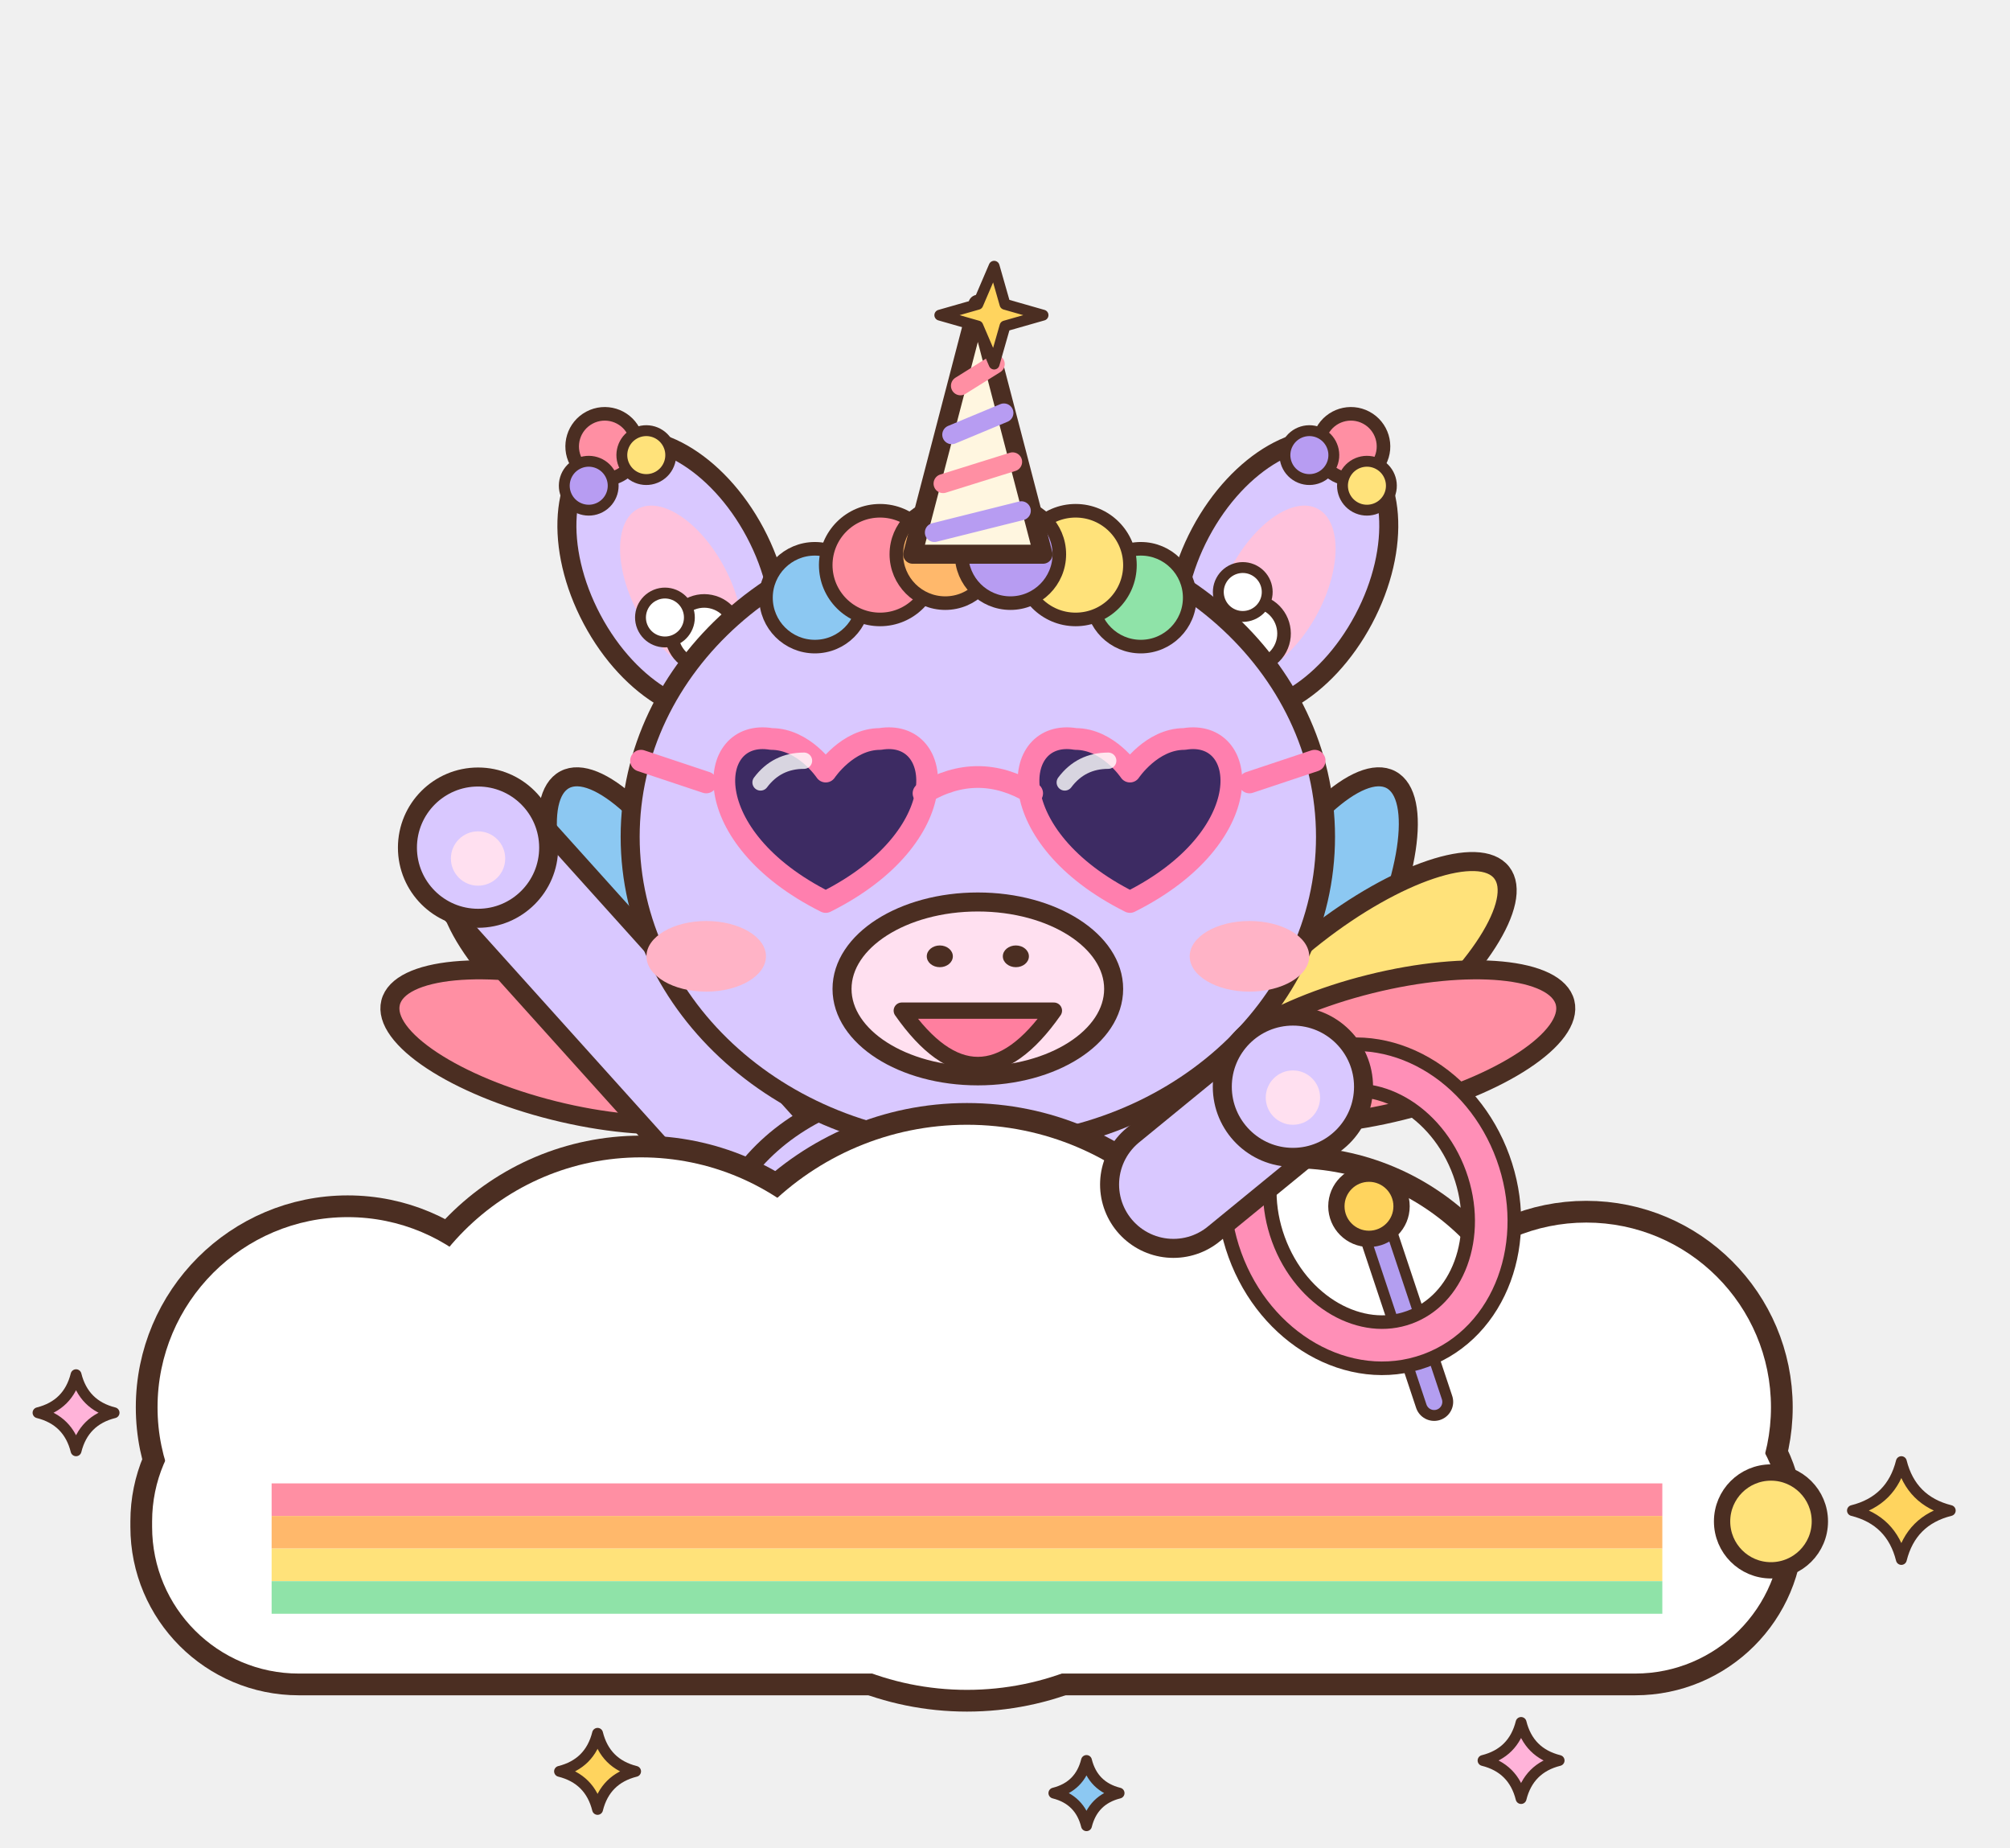
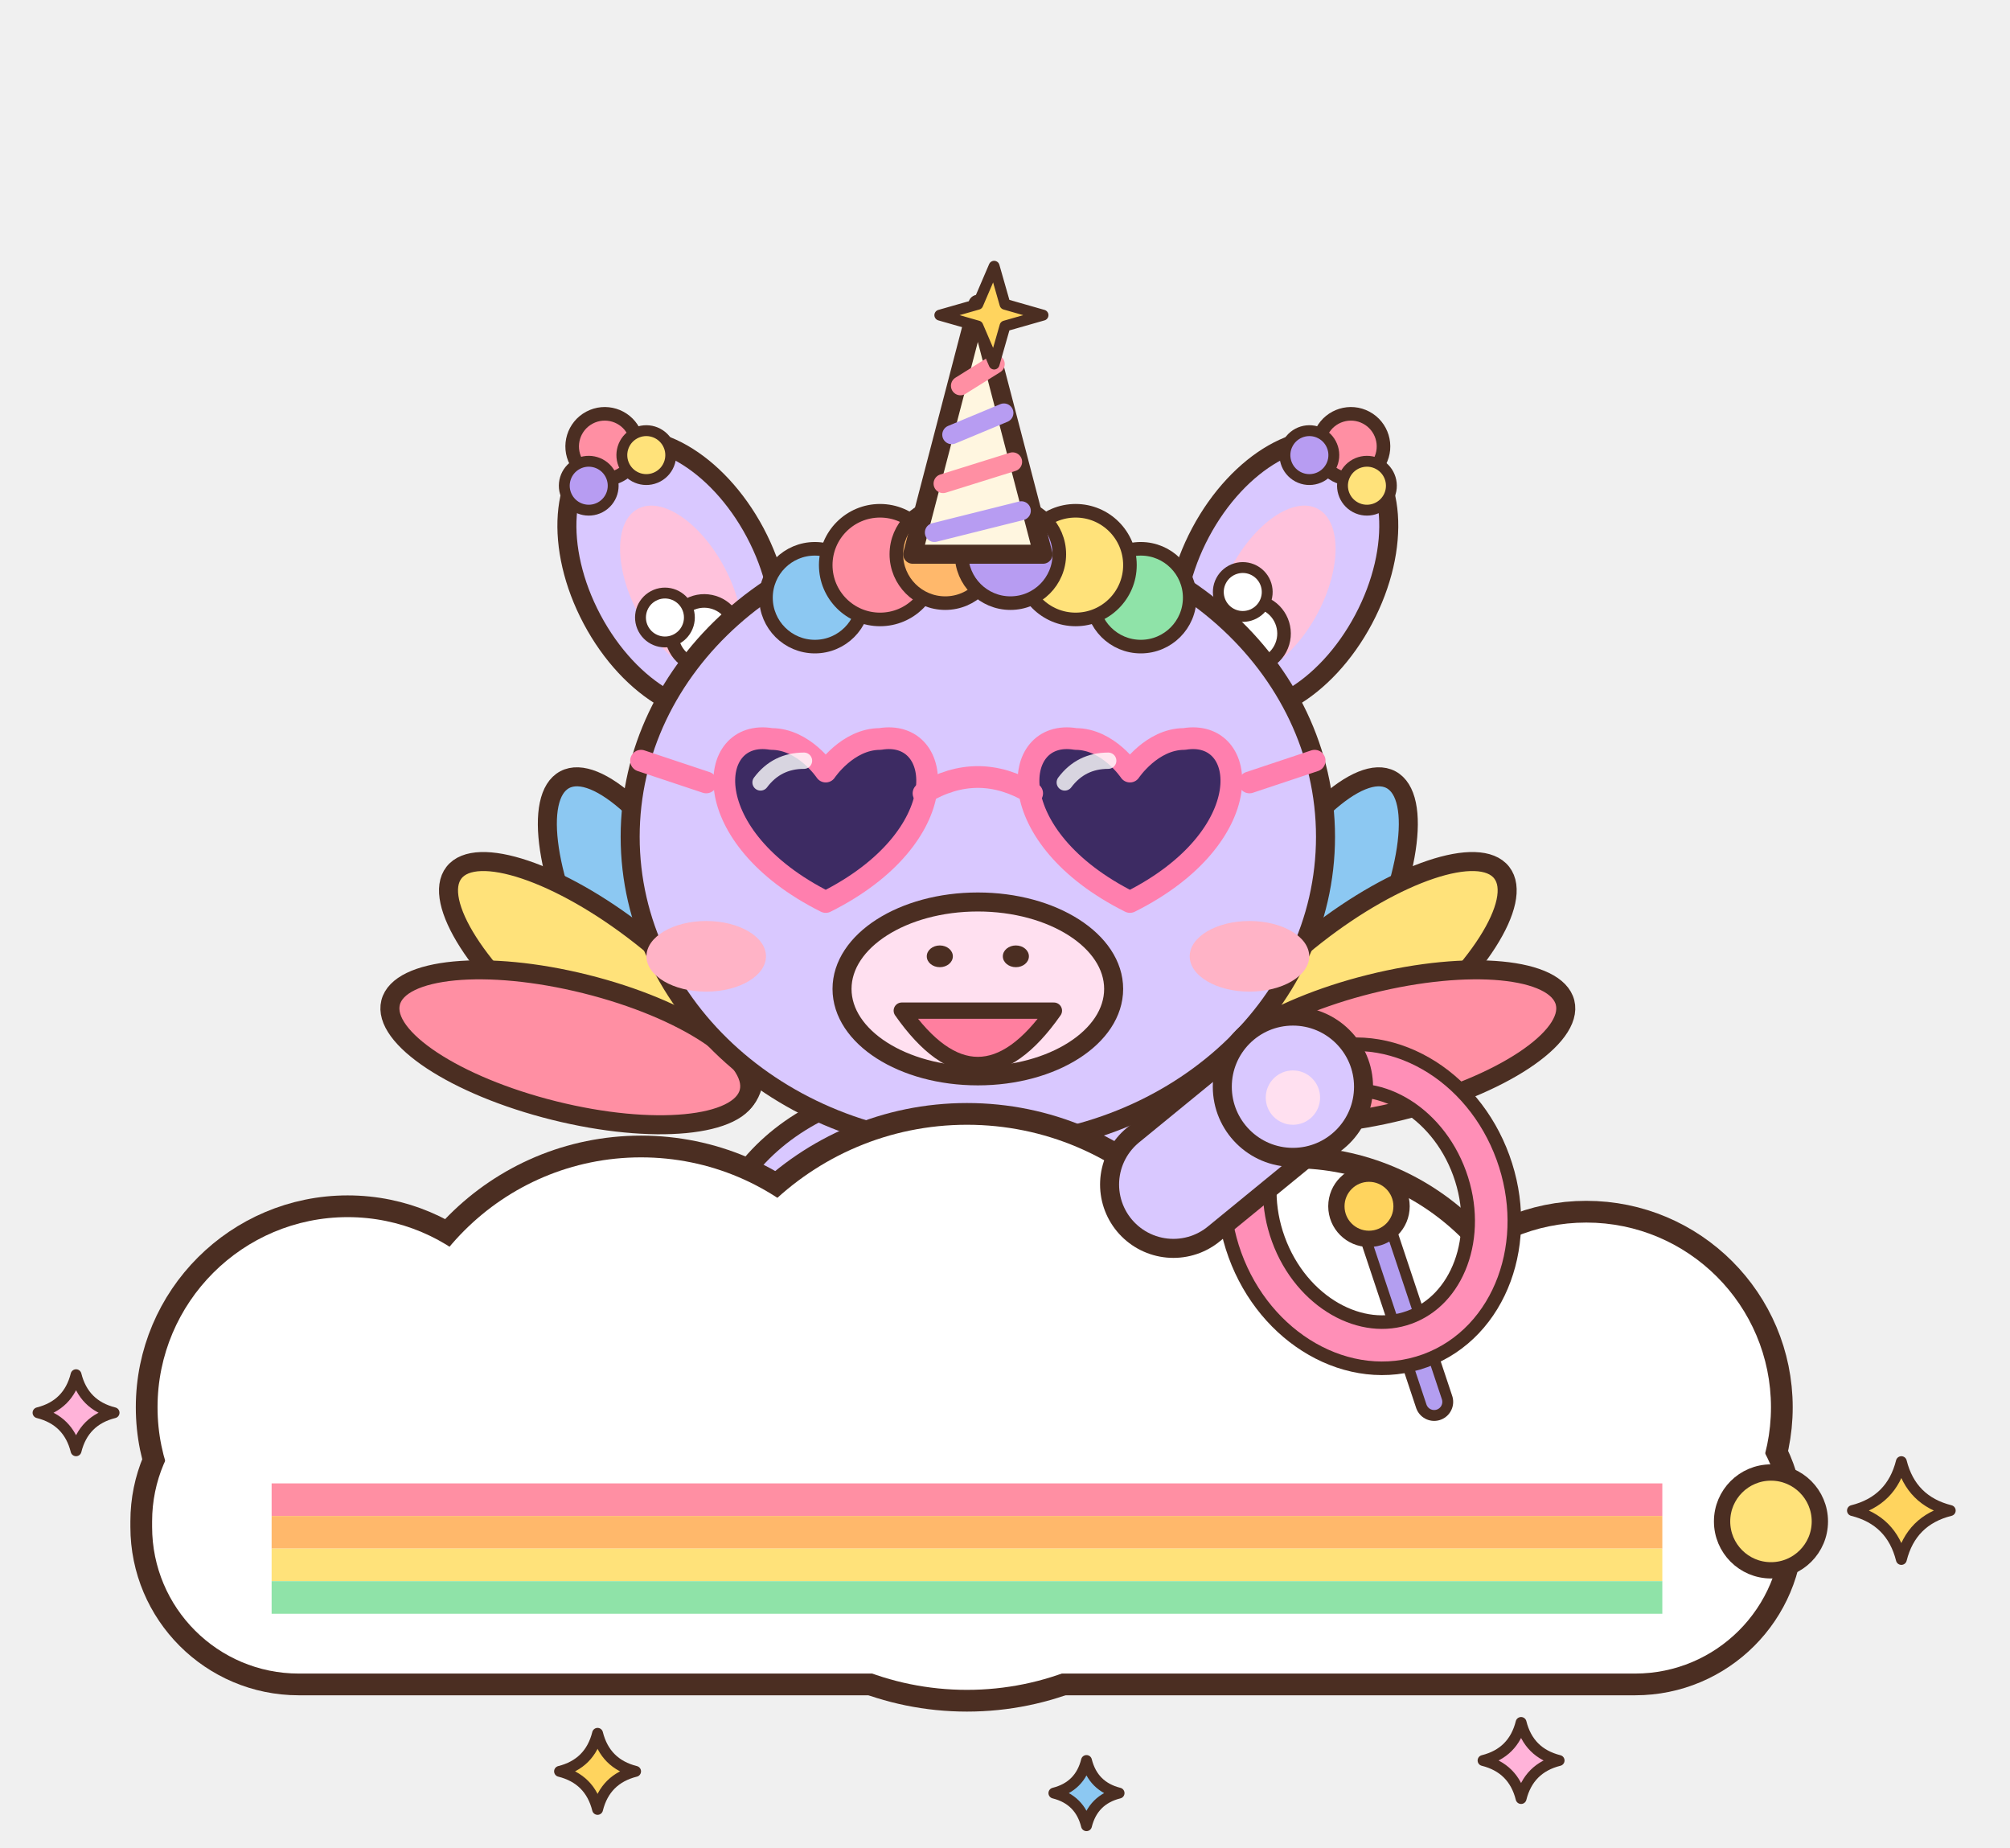
<svg xmlns="http://www.w3.org/2000/svg" viewBox="-80 -48 370 340">
  <g stroke="#4b2e22" stroke-width="3.5" stroke-linejoin="round" stroke-linecap="round">
    <ellipse cx="24" cy="152" rx="34" ry="12" fill="#8cc8f2" transform="rotate(62 54 152)" />
    <ellipse cx="24" cy="152" rx="34" ry="12" fill="#ffe27a" transform="rotate(38 54 152)" />
    <ellipse cx="24" cy="152" rx="34" ry="12" fill="#ff8fa3" transform="rotate(14 54 152)" />
    <ellipse cx="176" cy="152" rx="34" ry="12" fill="#8cc8f2" transform="rotate(-62 146 152)" />
    <ellipse cx="176" cy="152" rx="34" ry="12" fill="#ffe27a" transform="rotate(-38 146 152)" />
    <ellipse cx="176" cy="152" rx="34" ry="12" fill="#ff8fa3" transform="rotate(-14 146 152)" />
-     <path d="M62 168L8 108" stroke-width="27" />
-     <path d="M62 168L8 108" stroke="#d9c8ff" stroke-width="20" />
-     <circle cx="8" cy="108" r="13" fill="#d9c8ff" />
-     <circle cx="8" cy="110" r="5" fill="#ffe0f0" stroke="none" />
    <path d="M48 196 Q50 152 100 150 Q150 152 152 196Z" fill="#d9c8ff" />
    <ellipse cx="100" cy="186" rx="22" ry="12" fill="#fff3d6" stroke-width="2.5" />
    <circle cx="88" cy="156" r="8" fill="#fff" stroke-width="2.5" />
    <circle cx="112" cy="156" r="8" fill="#fff" stroke-width="2.5" />
    <circle cx="100" cy="160" r="9" fill="#fff" stroke-width="2.5" />
    <g transform="rotate(-28 44 58)">
      <ellipse cx="44" cy="58" rx="17" ry="27" fill="#d9c8ff" />
      <ellipse cx="44" cy="61" rx="9" ry="17" fill="#ffc2dc" stroke="none" />
      <circle cx="44" cy="70" r="6" fill="#fff" stroke-width="2.5" />
      <circle cx="39" cy="64" r="4.5" fill="#fff" stroke-width="2" />
      <circle cx="44" cy="31" r="6" fill="#ff8fa3" stroke-width="2.5" />
      <circle cx="38" cy="36" r="4.5" fill="#b79cf2" stroke-width="2" />
      <circle cx="50" cy="36" r="4.5" fill="#ffe27a" stroke-width="2" />
    </g>
    <g transform="rotate(28 156 58)">
      <ellipse cx="156" cy="58" rx="17" ry="27" fill="#d9c8ff" />
      <ellipse cx="156" cy="61" rx="9" ry="17" fill="#ffc2dc" stroke="none" />
      <circle cx="156" cy="70" r="6" fill="#fff" stroke-width="2.5" />
      <circle cx="151" cy="64" r="4.5" fill="#fff" stroke-width="2" />
      <circle cx="156" cy="31" r="6" fill="#ff8fa3" stroke-width="2.5" />
      <circle cx="150" cy="36" r="4.5" fill="#b79cf2" stroke-width="2" />
      <circle cx="162" cy="36" r="4.5" fill="#ffe27a" stroke-width="2" />
    </g>
    <ellipse cx="100" cy="106" rx="64" ry="57" fill="#d9c8ff" />
    <circle cx="70" cy="62" r="9" fill="#8cc8f2" stroke-width="2.5" />
    <circle cx="130" cy="62" r="9" fill="#8fe3a8" stroke-width="2.5" />
    <circle cx="82" cy="56" r="10" fill="#ff8fa3" stroke-width="2.5" />
    <circle cx="118" cy="56" r="10" fill="#ffe27a" stroke-width="2.5" />
    <circle cx="94" cy="54" r="9" fill="#ffb86b" stroke-width="2.5" />
    <circle cx="106" cy="54" r="9" fill="#b79cf2" stroke-width="2.5" />
    <path d="M88 54 L100 8 L112 54Z" fill="#fff6e0" />
    <path d="M92.0 50l16.0 -4" stroke="#b79cf2" stroke-width="3.5" />
    <path d="M93.6 41l12.8 -4" stroke="#ff8fa3" stroke-width="3.5" />
    <path d="M95.2 32l9.6 -4" stroke="#b79cf2" stroke-width="3.5" />
    <path d="M96.8 23l6.4 -4" stroke="#ff8fa3" stroke-width="3.5" />
    <path d="M100 8l3 -7 2 7 7 2-7 2-2 7-3-7-7-2Z" fill="#ffd45e" stroke-width="2" />
    <path d="M72 118C48 106 50 86 62 88 68 88 72 94 72 94C72 94 76 88 82 88 94 86 96 106 72 118Z" fill="#3d2b63" stroke="#ff7fae" stroke-width="4" />
    <path d="M60 96q3-4 8-4" fill="none" stroke="#ffffff" stroke-width="3" opacity=".8" />
    <path d="M128 118C104 106 106 86 118 88 124 88 128 94 128 94C128 94 132 88 138 88 150 86 152 106 128 118Z" fill="#3d2b63" stroke="#ff7fae" stroke-width="4" />
    <path d="M116 96q3-4 8-4" fill="none" stroke="#ffffff" stroke-width="3" opacity=".8" />
    <path d="M90 98q10-6 20 0" fill="none" stroke="#ff7fae" stroke-width="4" />
    <path d="M50 96l-12-4M150 96l12-4" stroke="#ff7fae" stroke-width="4" />
    <ellipse cx="50" cy="128" rx="11" ry="6.5" fill="#ffb3c6" stroke="none" />
    <ellipse cx="150" cy="128" rx="11" ry="6.5" fill="#ffb3c6" stroke="none" />
    <ellipse cx="100" cy="134" rx="25" ry="16" fill="#ffe0f0" />
    <ellipse cx="93" cy="128" rx="2.4" ry="2" fill="#4b2e22" stroke="none" />
    <ellipse cx="107" cy="128" rx="2.4" ry="2" fill="#4b2e22" stroke="none" />
    <path d="M86 138Q100 158 114 138Z" fill="#ff7f9f" stroke-width="3" />
    <circle cx="-16" cy="211" r="35" fill="#4b2e22" stroke-width="8" />
    <circle cx="38" cy="211" r="46" fill="#4b2e22" stroke-width="8" />
    <circle cx="98" cy="211" r="52" fill="#4b2e22" stroke-width="8" />
    <circle cx="158" cy="211" r="44" fill="#4b2e22" stroke-width="8" />
    <circle cx="212" cy="211" r="34" fill="#4b2e22" stroke-width="8" />
    <rect x="-52" y="205" width="300" height="55" rx="27" fill="#4b2e22" stroke-width="8" />
    <circle cx="-16" cy="211" r="35" fill="#ffffff" stroke="none" />
    <circle cx="38" cy="211" r="46" fill="#ffffff" stroke="none" />
    <circle cx="98" cy="211" r="52" fill="#ffffff" stroke="none" />
    <circle cx="158" cy="211" r="44" fill="#ffffff" stroke="none" />
    <circle cx="212" cy="211" r="34" fill="#ffffff" stroke="none" />
    <rect x="-52" y="205" width="300" height="55" rx="27" fill="#ffffff" stroke="none" />
    <path d="M-30 228H226" stroke="#ff8fa3" stroke-width="6" stroke-linecap="butt" />
    <path d="M-30 234H226" stroke="#ffb86b" stroke-width="6" stroke-linecap="butt" />
    <path d="M-30 240H226" stroke="#ffe27a" stroke-width="6" stroke-linecap="butt" />
    <path d="M-30 246H226" stroke="#8fe3a8" stroke-width="6" stroke-linecap="butt" />
    <circle cx="246" cy="232" r="9" fill="#ffe27a" stroke-width="3" />
    <path d="M270 221Q271.8 228.2 279 230Q271.8 231.8 270 239Q268.2 231.8 261 230Q268.2 228.2 270 221Z" fill="#ffd45e" stroke-width="2" />
    <path d="M-66 205Q-64.6 210.6 -59 212Q-64.6 213.4 -66 219Q-67.4 213.4 -73 212Q-67.4 210.6 -66 205Z" fill="#ffb3d9" stroke-width="2" />
    <path d="M184 210l-10-30" stroke-width="7" />
    <path d="M184 210l-10-30" stroke="#b39ef0" stroke-width="3" />
    <ellipse cx="172" cy="174" rx="22" ry="26" fill="none" stroke-width="11" transform="rotate(-20 172 174)" />
    <ellipse cx="172" cy="174" rx="22" ry="26" fill="none" stroke="#ff8fb7" stroke-width="6" transform="rotate(-20 172 174)" />
    <circle cx="172" cy="174" r="6" fill="#ffd45e" stroke-width="3" />
    <path d="M136 170L158 152" stroke-width="27" />
    <path d="M136 170L158 152" stroke="#d9c8ff" stroke-width="20" />
    <circle cx="158" cy="152" r="13" fill="#d9c8ff" />
    <circle cx="158" cy="154" r="5" fill="#ffe0f0" stroke="none" />
    <path d="M30 271Q31.4 276.6 37 278Q31.4 279.4 30 285Q28.6 279.4 23 278Q28.6 276.6 30 271Z" fill="#ffd45e" stroke-width="2" />
    <path d="M120 276Q121.2 280.8 126 282Q121.2 283.2 120 288Q118.8 283.2 114 282Q118.8 280.8 120 276Z" fill="#8cc8f2" stroke-width="2" />
    <path d="M200 269Q201.4 274.6 207 276Q201.4 277.4 200 283Q198.6 277.4 193 276Q198.6 274.6 200 269Z" fill="#ffb3d9" stroke-width="2" />
  </g>
</svg>
